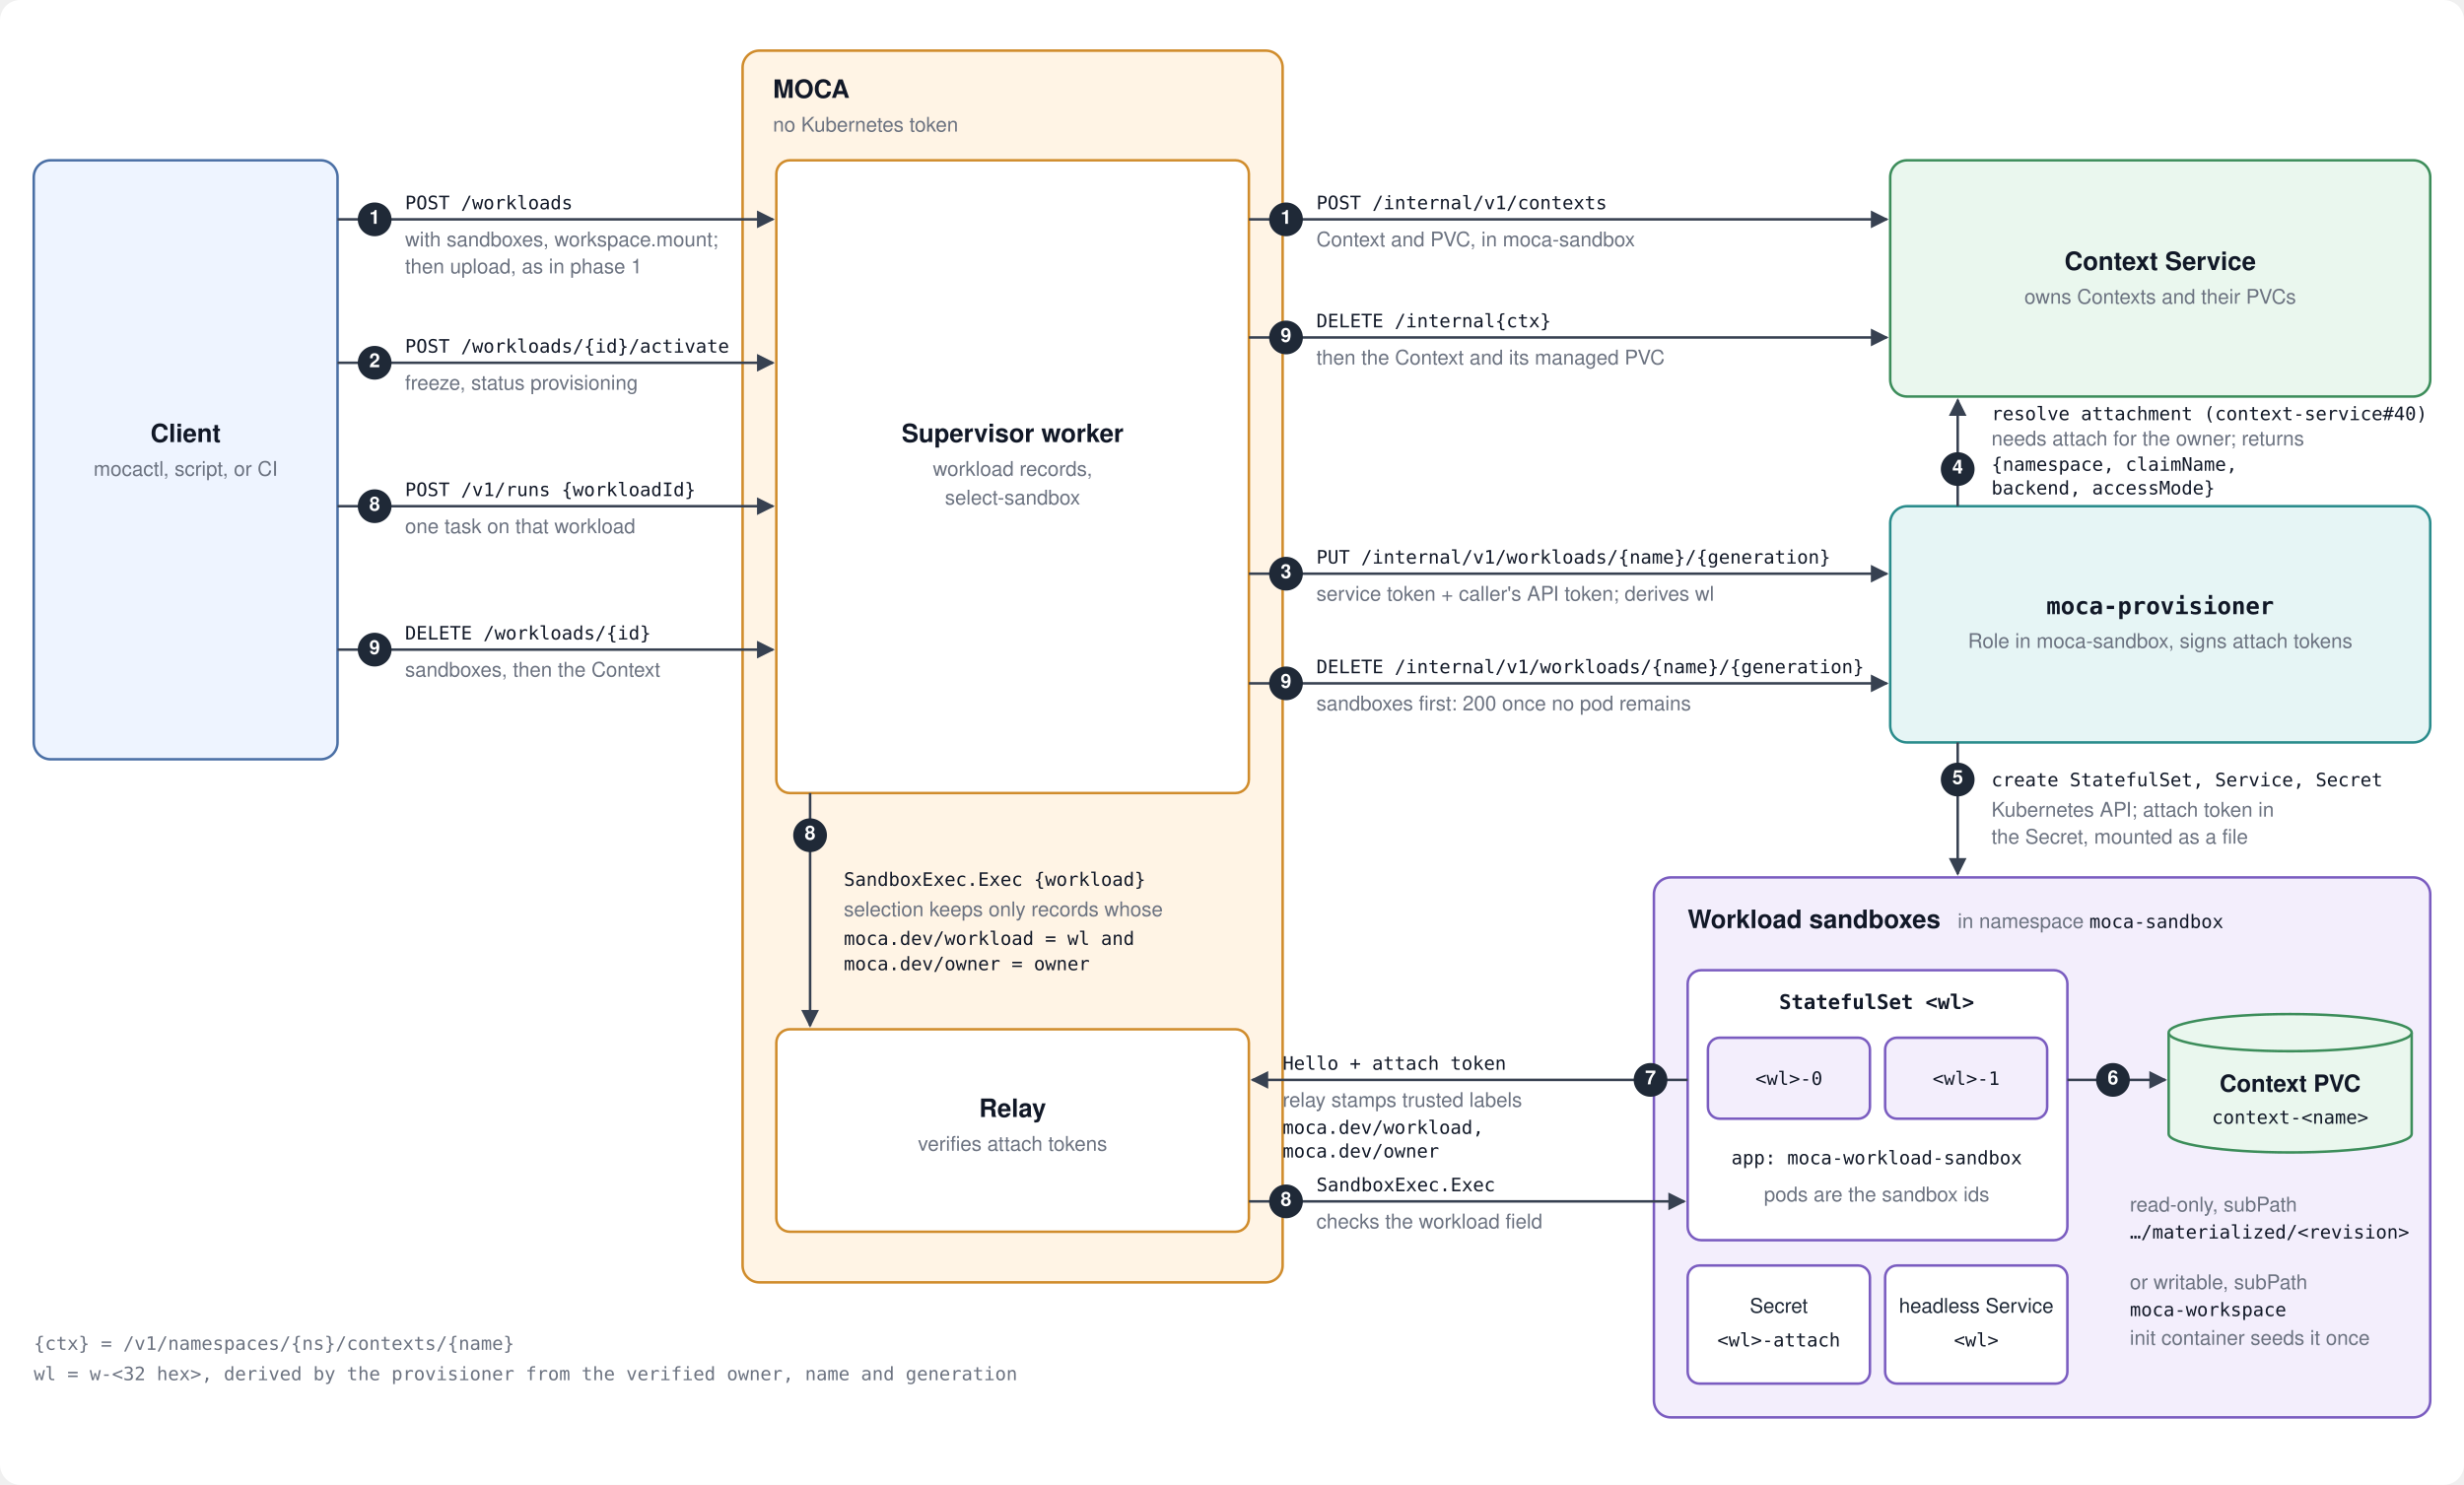
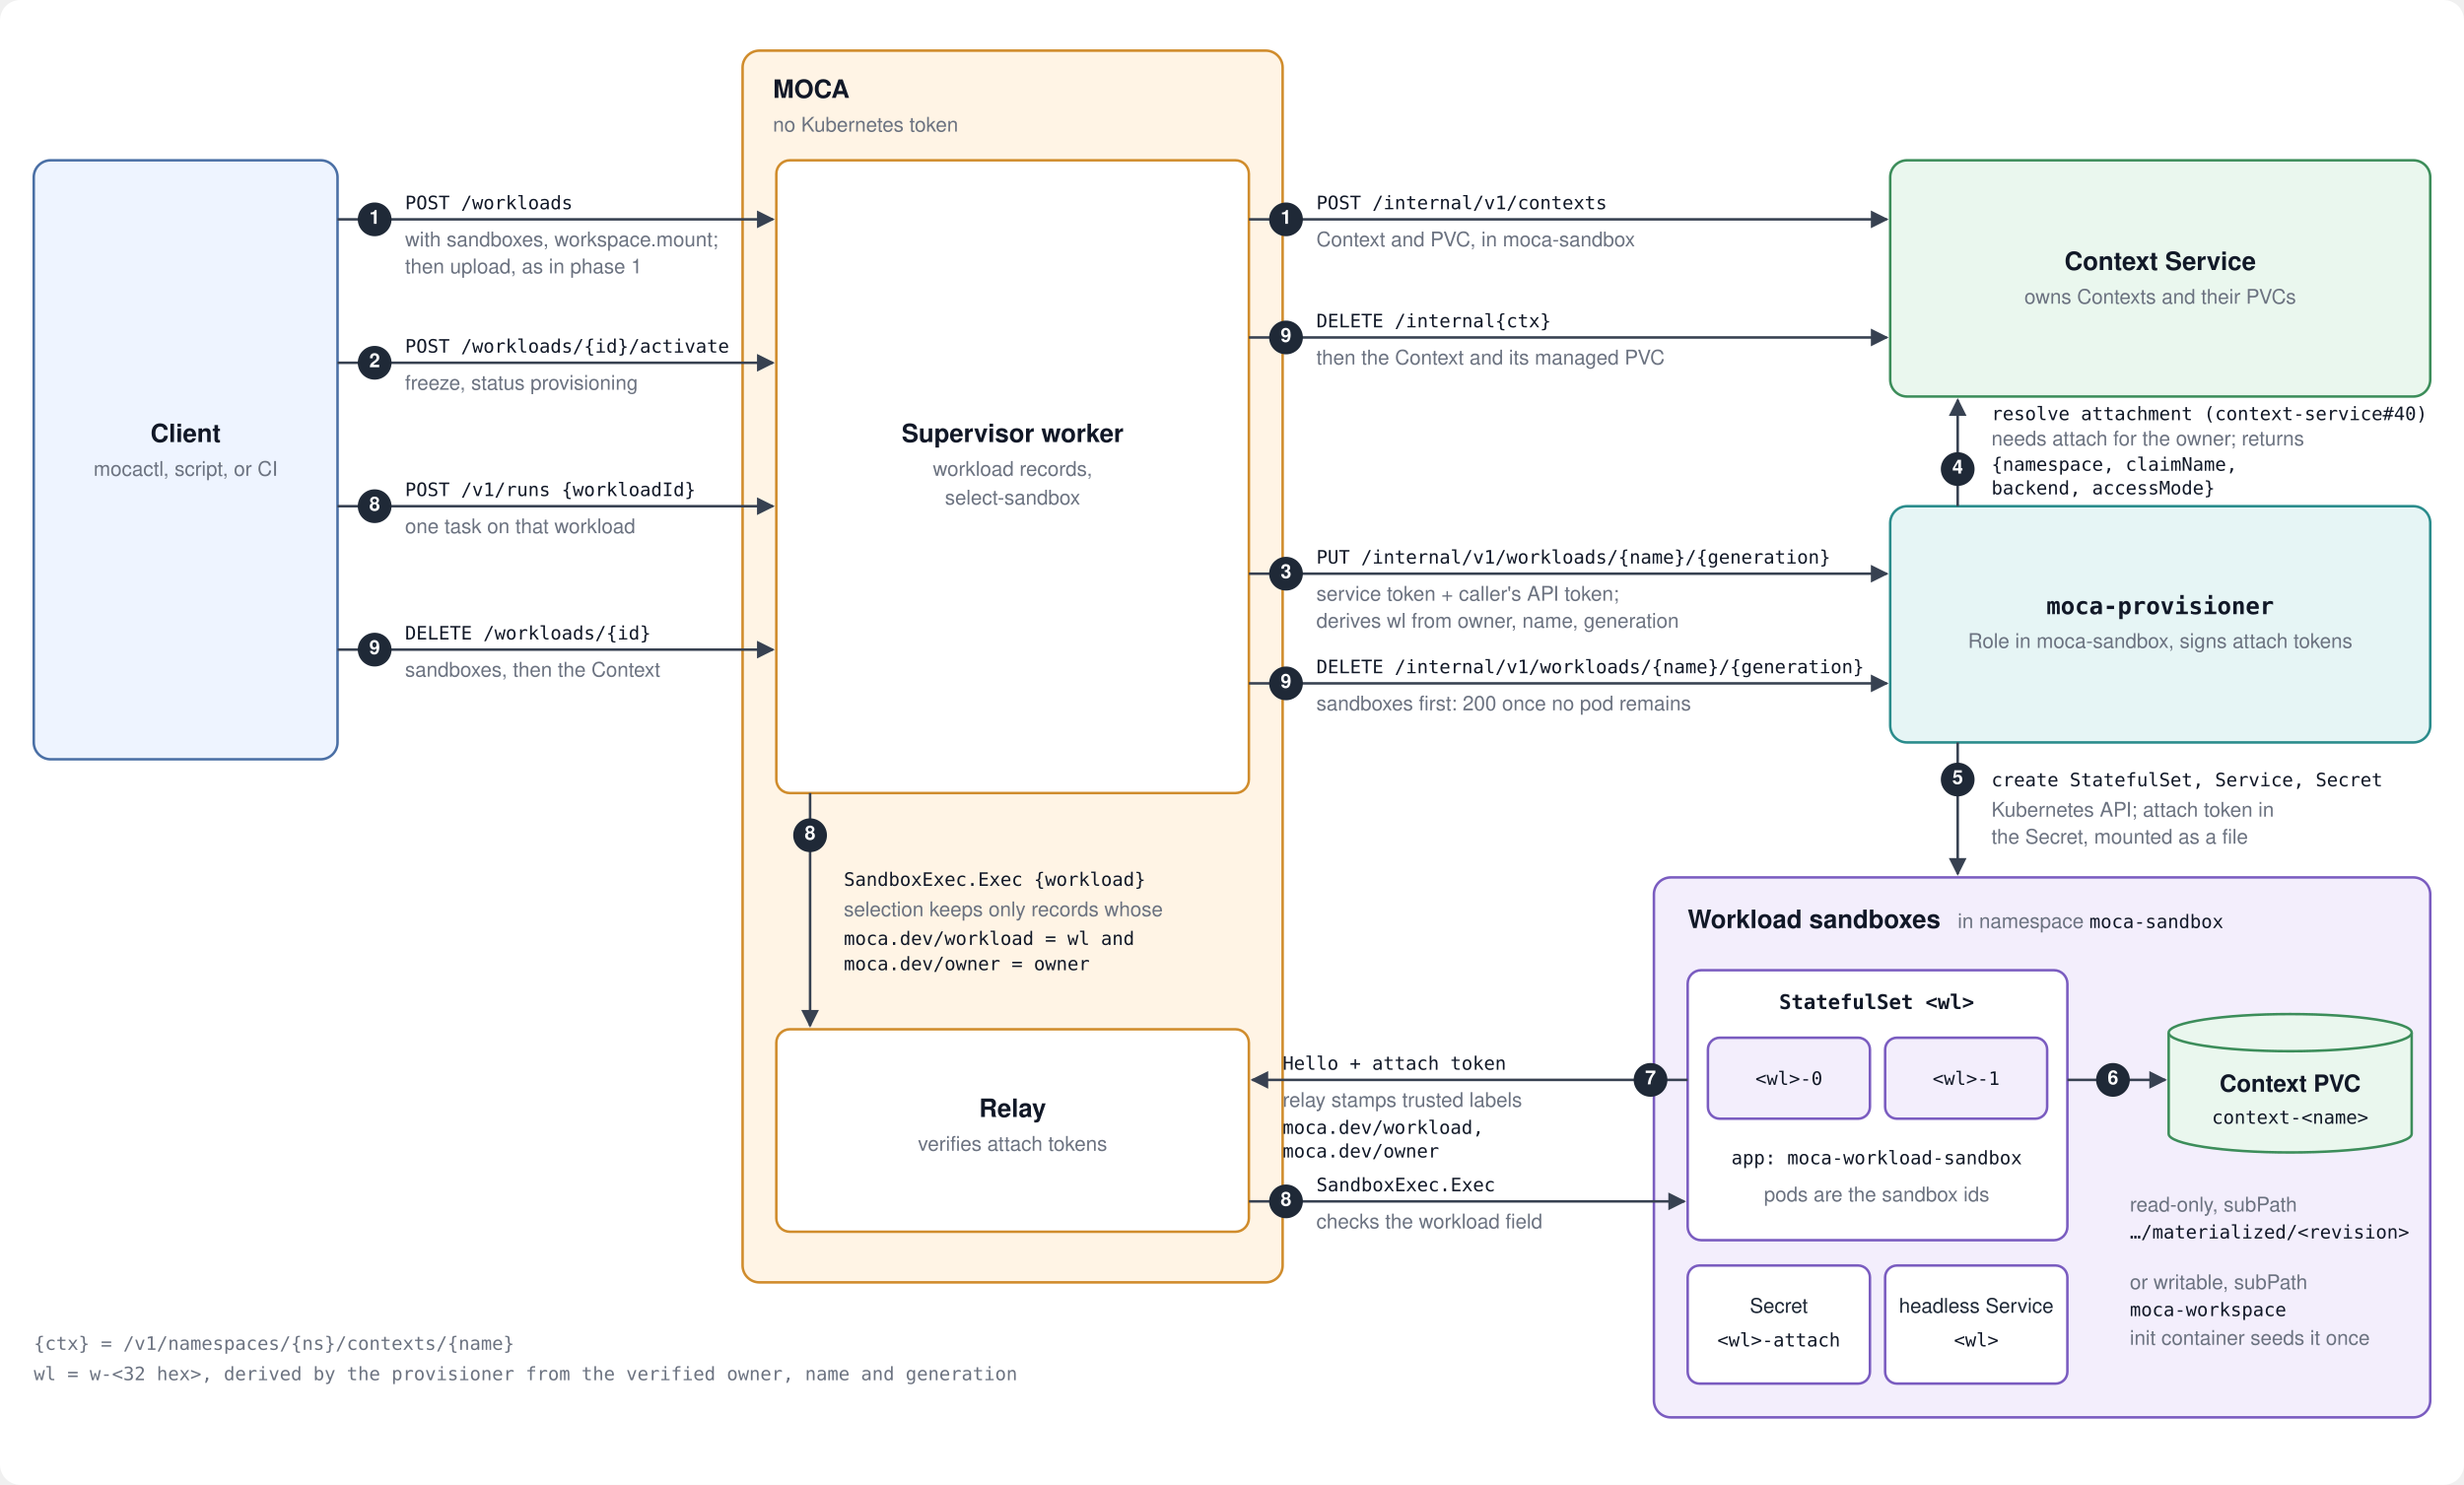
<svg xmlns="http://www.w3.org/2000/svg" width="1460" height="880" viewBox="0 0 1460 880" role="img" aria-labelledby="title desc" font-family="-apple-system, 'Segoe UI', Helvetica, Arial, sans-serif">
  <defs>
    <marker id="arrow" viewBox="0 0 10 10" refX="9" refY="5" markerWidth="7" markerHeight="7" orient="auto">
      <path d="M0,0 L10,5 L0,10 z" fill="#374151" />
    </marker>
  </defs>
  <style>
    .box { stroke-width: 1.5; }
    .title { font-size: 15px; font-weight: 600; fill: #111827; }
    .sub { font-size: 12px; fill: #6b7280; }
    .note { font-size: 12px; fill: #1f2937; }
    .api { font-family: ui-monospace, SFMono-Regular, Menlo, Consolas, monospace; font-size: 11px; fill: #111827; }
    .line { stroke: #374151; stroke-width: 1.5; fill: none; marker-end: url(#arrow); }
    .step circle { fill: #1f2937; }
    .step text { font-size: 11.5px; font-weight: 700; fill: #ffffff; text-anchor: middle; dominant-baseline: central; }
  </style>
  <rect width="1460" height="880" rx="12" fill="#ffffff" />
  <rect class="box" x="20" y="95" width="180" height="355" rx="10" fill="#eef4ff" stroke="#4a6fa5" />
  <text class="title" x="110" y="262" text-anchor="middle">Client</text>
  <text class="sub" x="110" y="282" text-anchor="middle">mocactl, script, or CI</text>
  <rect class="box" x="440" y="30" width="320" height="730" rx="10" fill="#fff4e5" stroke="#d08c2c" />
  <text class="title" x="458" y="58">MOCA</text>
  <text class="sub" x="458" y="78">no Kubernetes token</text>
  <rect class="box" x="460" y="95" width="280" height="375" rx="8" fill="#ffffff" stroke="#d08c2c" />
  <text class="title" x="600" y="262" text-anchor="middle">Supervisor worker</text>
  <text class="sub" x="600" y="282" text-anchor="middle">workload records,</text>
  <text class="sub" x="600" y="299" text-anchor="middle">select-sandbox</text>
  <rect class="box" x="460" y="610" width="280" height="120" rx="8" fill="#ffffff" stroke="#d08c2c" />
  <text class="title" x="600" y="662" text-anchor="middle">Relay</text>
  <text class="sub" x="600" y="682" text-anchor="middle">verifies attach tokens</text>
  <rect class="box" x="1120" y="95" width="320" height="140" rx="10" fill="#eaf7ee" stroke="#3c8d5a" />
  <text class="title" x="1280" y="160" text-anchor="middle">Context Service</text>
  <text class="sub" x="1280" y="180" text-anchor="middle">owns Contexts and their PVCs</text>
  <rect class="box" x="1120" y="300" width="320" height="140" rx="10" fill="#e6f5f5" stroke="#2a8c8c" />
  <text class="api" x="1280" y="364" text-anchor="middle" style="font-size: 14px; font-weight: 600;">moca-provisioner</text>
  <text class="sub" x="1280" y="384" text-anchor="middle">Role in moca-sandbox, signs attach tokens</text>
  <rect class="box" x="980" y="520" width="460" height="320" rx="10" fill="#f3eefc" stroke="#7a5cc0" />
  <text class="title" x="1000" y="550">Workload sandboxes</text>
  <text class="sub" x="1160" y="550">in namespace</text>
  <text class="api" x="1238" y="550">moca-sandbox</text>
  <rect class="box" x="1000" y="575" width="225" height="160" rx="8" fill="#ffffff" stroke="#7a5cc0" />
  <text class="api" x="1112" y="598" text-anchor="middle" style="font-size: 12px; font-weight: 600;">StatefulSet &lt;wl&gt;</text>
  <rect class="box" x="1012" y="615" width="96" height="48" rx="7" fill="#f3eefc" stroke="#7a5cc0" />
  <text class="api" x="1060" y="643" text-anchor="middle">&lt;wl&gt;-0</text>
  <rect class="box" x="1117" y="615" width="96" height="48" rx="7" fill="#f3eefc" stroke="#7a5cc0" />
  <text class="api" x="1165" y="643" text-anchor="middle">&lt;wl&gt;-1</text>
  <text class="api" x="1112" y="690" text-anchor="middle">app: moca-workload-sandbox</text>
  <text class="sub" x="1112" y="712" text-anchor="middle">pods are the sandbox ids</text>
  <rect class="box" x="1000" y="750" width="108" height="70" rx="7" fill="#ffffff" stroke="#7a5cc0" />
  <text class="note" x="1054" y="778" text-anchor="middle">Secret</text>
  <text class="api" x="1054" y="798" text-anchor="middle">&lt;wl&gt;-attach</text>
  <rect class="box" x="1117" y="750" width="108" height="70" rx="7" fill="#ffffff" stroke="#7a5cc0" />
  <text class="note" x="1171" y="778" text-anchor="middle">headless Service</text>
  <text class="api" x="1171" y="798" text-anchor="middle">&lt;wl&gt;</text>
  <path class="box" d="M1285,612 v60 a72,11 0 0,0 144,0 v-60" fill="#eaf7ee" stroke="#3c8d5a" />
  <ellipse class="box" cx="1357" cy="612" rx="72" ry="11" fill="#eaf7ee" stroke="#3c8d5a" />
  <text class="title" x="1357" y="647" text-anchor="middle" style="font-size: 14px;">Context PVC</text>
  <text class="api" x="1357" y="666" text-anchor="middle">context-&lt;name&gt;</text>
  <line class="line" x1="1225" y1="640" x2="1283" y2="640" />
  <g class="step">
    <circle cx="1252" cy="640" r="10" />
    <text x="1252" y="640">6</text>
  </g>
  <text class="sub" x="1262" y="718">read-only, subPath</text>
  <text class="api" x="1262" y="734">…/materialized/&lt;revision&gt;</text>
  <text class="sub" x="1262" y="764">or writable, subPath</text>
  <text class="api" x="1262" y="780">moca-workspace</text>
  <text class="sub" x="1262" y="797">init container seeds it once</text>
  <line class="line" x1="200" y1="130" x2="458" y2="130" />
  <g class="step">
    <circle cx="222" cy="130" r="10" />
    <text x="222" y="130">1</text>
  </g>
  <text class="api" x="240" y="124">POST /workloads</text>
  <text class="sub" x="240" y="146">with sandboxes, workspace.mount;</text>
  <text class="sub" x="240" y="162">then upload, as in phase 1</text>
  <line class="line" x1="740" y1="130" x2="1118" y2="130" />
  <g class="step">
    <circle cx="762" cy="130" r="10" />
    <text x="762" y="130">1</text>
  </g>
  <text class="api" x="780" y="124">POST /internal/v1/contexts</text>
  <text class="sub" x="780" y="146">Context and PVC, in moca-sandbox</text>
  <line class="line" x1="200" y1="215" x2="458" y2="215" />
  <g class="step">
    <circle cx="222" cy="215" r="10" />
    <text x="222" y="215">2</text>
  </g>
  <text class="api" x="240" y="209">POST /workloads/{id}/activate</text>
  <text class="sub" x="240" y="231">freeze, status provisioning</text>
  <line class="line" x1="740" y1="200" x2="1118" y2="200" />
  <g class="step">
    <circle cx="762" cy="200" r="10" />
    <text x="762" y="200">9</text>
  </g>
  <text class="api" x="780" y="194">DELETE /internal{ctx}</text>
  <text class="sub" x="780" y="216">then the Context and its managed PVC</text>
  <line class="line" x1="740" y1="340" x2="1118" y2="340" />
  <g class="step">
    <circle cx="762" cy="340" r="10" />
    <text x="762" y="340">3</text>
  </g>
  <text class="api" x="780" y="334">PUT /internal/v1/workloads/{name}/{generation}</text>
-   <text class="sub" x="780" y="356">service token + caller's API token; derives wl</text>
+   <text class="sub" x="780" y="356">service token + caller's API token;</text>
+   <text class="sub" x="780" y="372">derives wl from owner, name, generation</text>
  <line class="line" x1="740" y1="405" x2="1118" y2="405" />
  <g class="step">
    <circle cx="762" cy="405" r="10" />
    <text x="762" y="405">9</text>
  </g>
  <text class="api" x="780" y="399">DELETE /internal/v1/workloads/{name}/{generation}</text>
  <text class="sub" x="780" y="421">sandboxes first: 200 once no pod remains</text>
  <line class="line" x1="200" y1="300" x2="458" y2="300" />
  <g class="step">
    <circle cx="222" cy="300" r="10" />
    <text x="222" y="300">8</text>
  </g>
  <text class="api" x="240" y="294">POST /v1/runs {workloadId}</text>
  <text class="sub" x="240" y="316">one task on that workload</text>
  <line class="line" x1="200" y1="385" x2="458" y2="385" />
  <g class="step">
    <circle cx="222" cy="385" r="10" />
    <text x="222" y="385">9</text>
  </g>
  <text class="api" x="240" y="379">DELETE /workloads/{id}</text>
  <text class="sub" x="240" y="401">sandboxes, then the Context</text>
  <line class="line" x1="1160" y1="300" x2="1160" y2="237" />
  <g class="step">
    <circle cx="1160" cy="278" r="10" />
    <text x="1160" y="278">4</text>
  </g>
  <text class="api" x="1180" y="249">resolve attachment (context-service#40)</text>
  <text class="sub" x="1180" y="264">needs attach for the owner; returns</text>
  <text class="api" x="1180" y="279">{namespace, claimName,</text>
  <text class="api" x="1180" y="293">backend, accessMode}</text>
  <line class="line" x1="1160" y1="440" x2="1160" y2="518" />
  <g class="step">
    <circle cx="1160" cy="462" r="10" />
    <text x="1160" y="462">5</text>
  </g>
  <text class="api" x="1180" y="466">create StatefulSet, Service, Secret</text>
  <text class="sub" x="1180" y="484">Kubernetes API; attach token in</text>
  <text class="sub" x="1180" y="500">the Secret, mounted as a file</text>
  <line class="line" x1="480" y1="470" x2="480" y2="608" />
  <g class="step">
    <circle cx="480" cy="495" r="10" />
    <text x="480" y="495">8</text>
  </g>
  <text class="api" x="500" y="525">SandboxExec.Exec {workload}</text>
  <text class="sub" x="500" y="543">selection keeps only records whose</text>
  <text class="api" x="500" y="560">moca.dev/workload = wl and</text>
  <text class="api" x="500" y="575">moca.dev/owner = owner</text>
  <line class="line" x1="1000" y1="640" x2="742" y2="640" />
  <g class="step">
    <circle cx="978" cy="640" r="10" />
    <text x="978" y="640">7</text>
  </g>
  <text class="api" x="760" y="634">Hello + attach token</text>
  <text class="sub" x="760" y="656">relay stamps trusted labels</text>
  <text class="api" x="760" y="672">moca.dev/workload,</text>
  <text class="api" x="760" y="686">moca.dev/owner</text>
  <line class="line" x1="740" y1="712" x2="998" y2="712" />
  <g class="step">
    <circle cx="762" cy="712" r="10" />
    <text x="762" y="712">8</text>
  </g>
  <text class="api" x="780" y="706">SandboxExec.Exec</text>
  <text class="sub" x="780" y="728">checks the workload field</text>
  <text class="api" x="20" y="800" style="fill: #6b7280; font-size: 11px;">{ctx} = /v1/namespaces/{ns}/contexts/{name}</text>
  <text class="api" x="20" y="818" style="fill: #6b7280; font-size: 11px;">wl = w-&lt;32 hex&gt;, derived by the provisioner from the verified owner, name and generation</text>
</svg>
